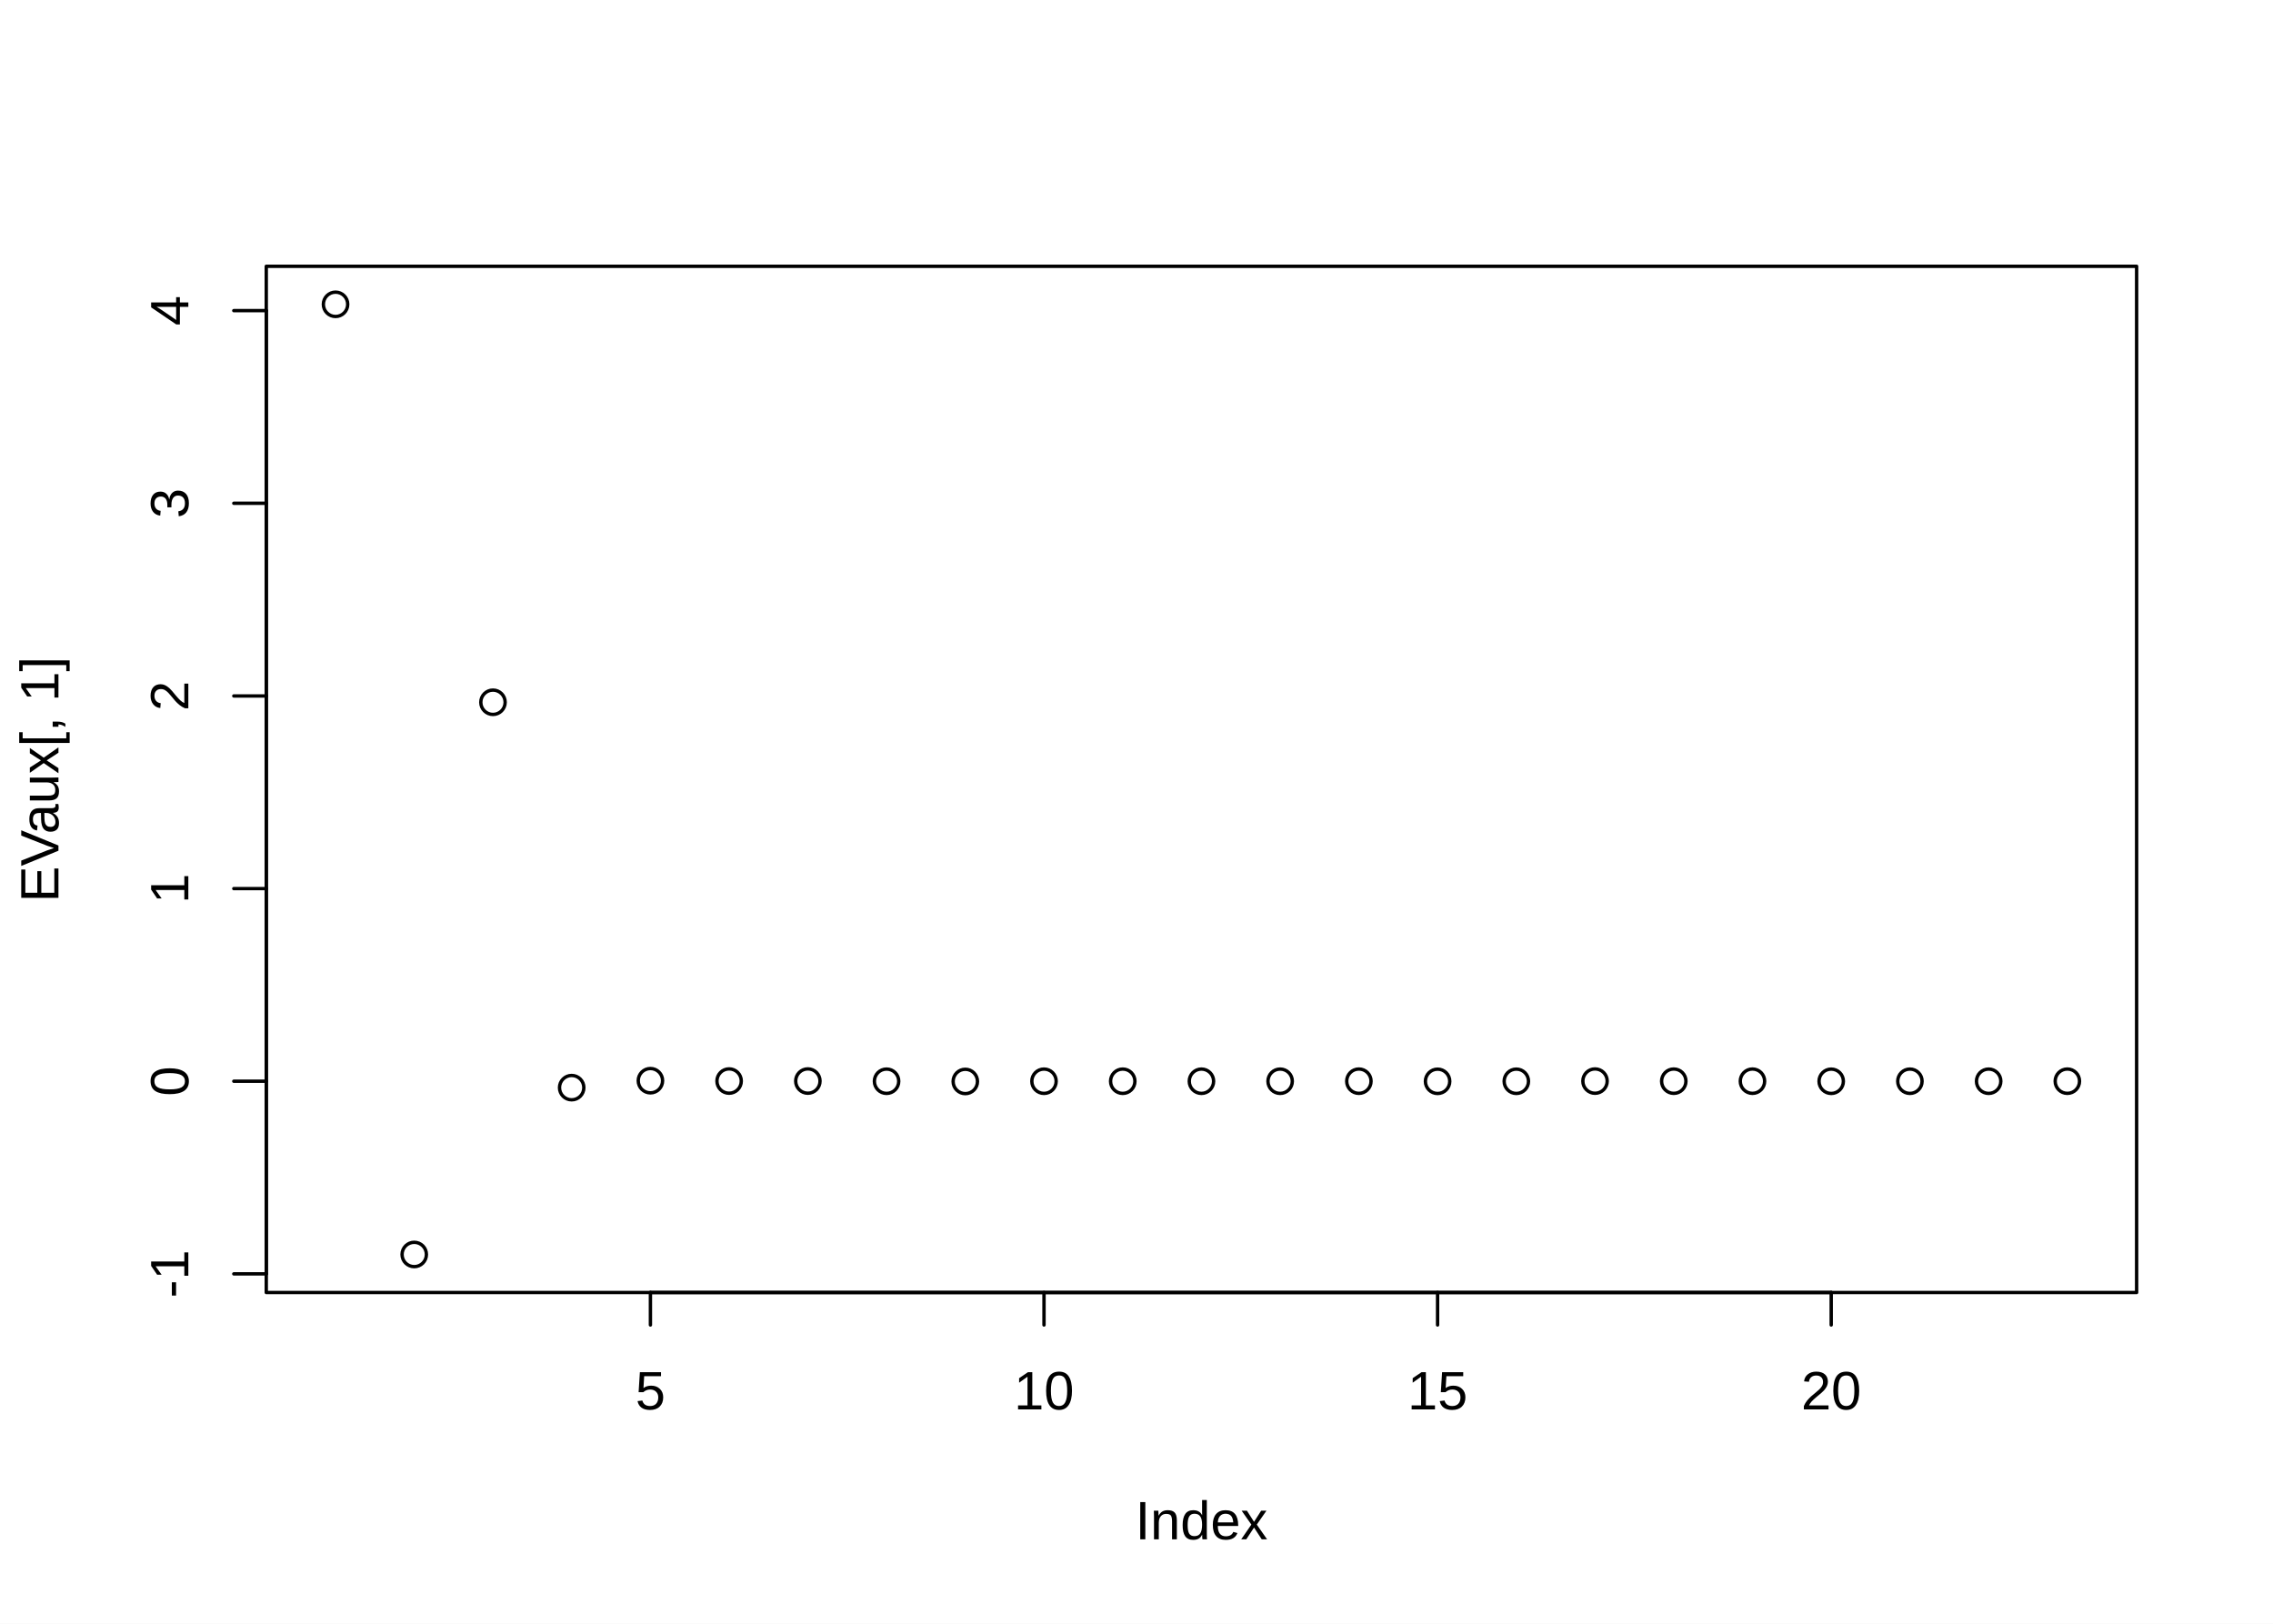
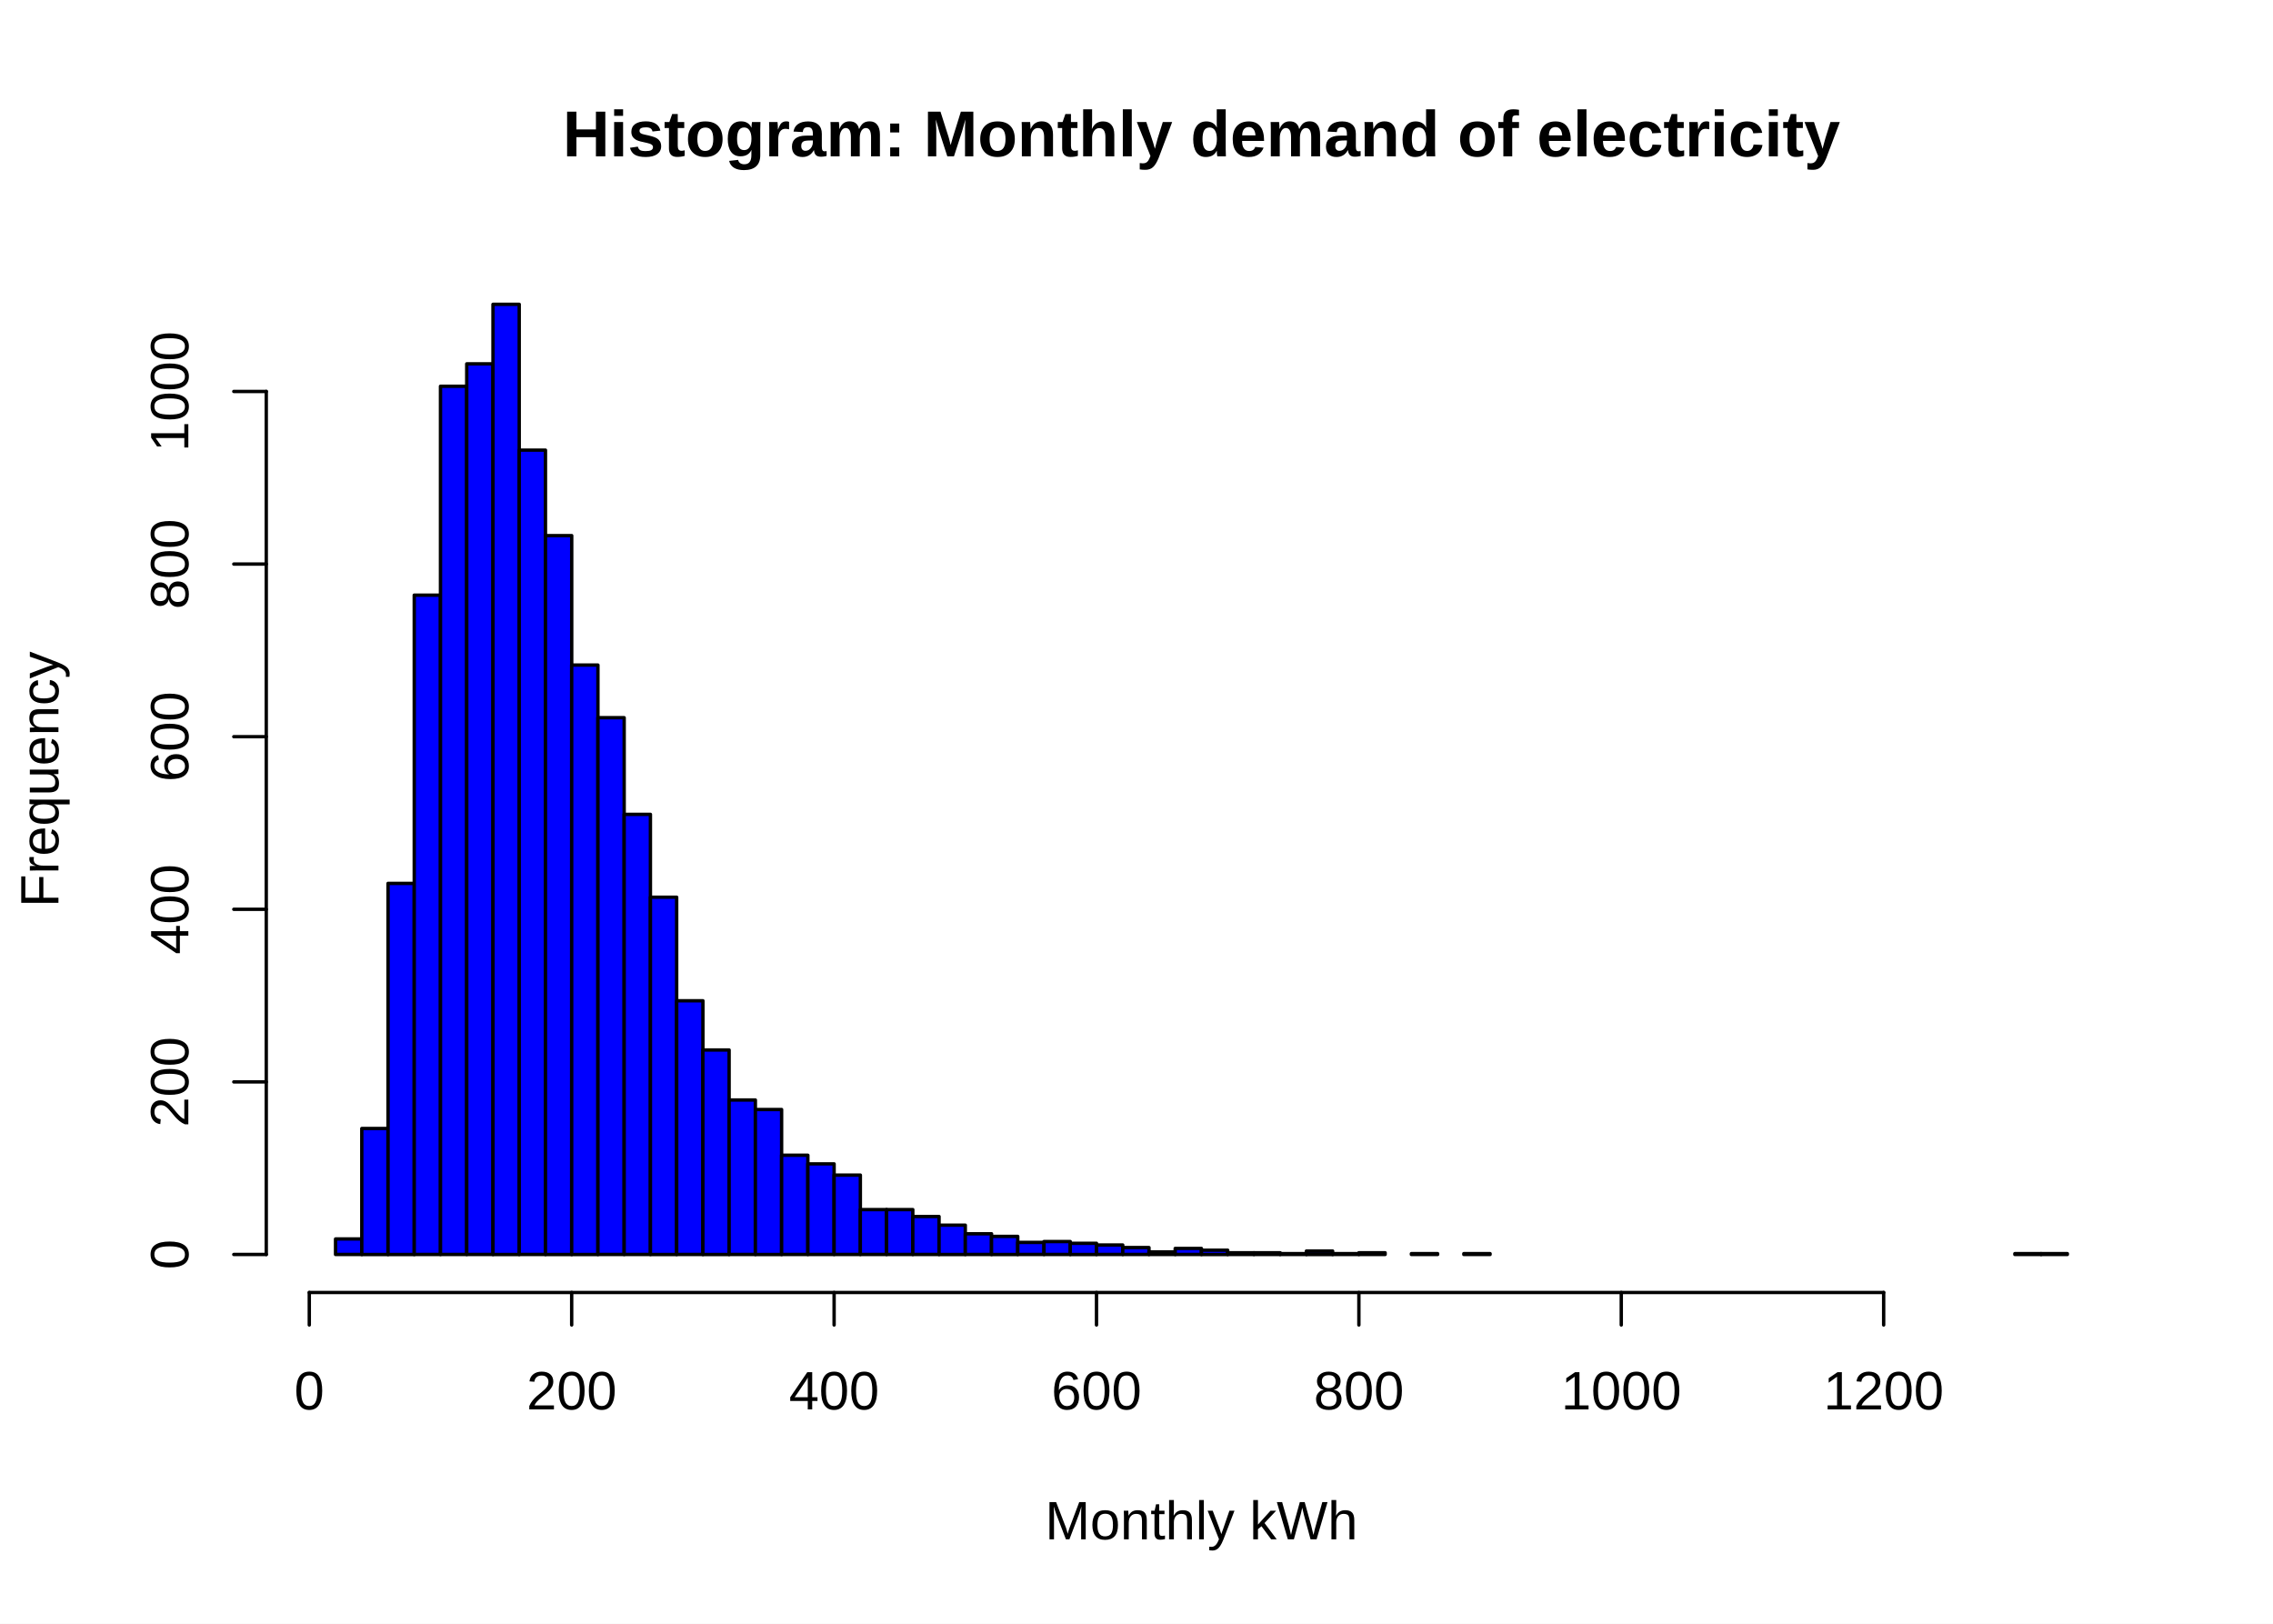
<svg xmlns="http://www.w3.org/2000/svg" class="svglite" width="504.00pt" height="360.00pt" viewBox="0 0 504.00 360.00">
  <defs>
    <style type="text/css">
    .svglite line, .svglite polyline, .svglite polygon, .svglite path, .svglite rect, .svglite circle {
      fill: none;
      stroke: #000000;
      stroke-linecap: round;
      stroke-linejoin: round;
      stroke-miterlimit: 10.00;
    }
    .svglite text {
      white-space: pre;
    }
  </style>
  </defs>
  <rect width="100%" height="100%" style="stroke: none; fill: #FFFFFF;" />
  <defs>
    <clipPath id="cpMC4wMHw1MDQuMDB8MC4wMHwzNjAuMDA=">
      <rect x="0.00" y="0.00" width="504.00" height="360.00" />
    </clipPath>
  </defs>
  <g clip-path="url(#cpMC4wMHw1MDQuMDB8MC4wMHwzNjAuMDA=)">
- </g>
+     <text x="266.40" y="34.67" text-anchor="middle" style="font-size: 14.40px; font-weight: bold; font-family: &quot;Arial&quot;;" textLength="283.10px" lengthAdjust="spacingAndGlyphs">Histogram: Monthly demand of electricity</text>
+     <text x="266.40" y="341.28" text-anchor="middle" style="font-size: 12.00px; font-family: &quot;Arial&quot;;" textLength="69.36px" lengthAdjust="spacingAndGlyphs">Monthly kWh</text>
+     <text transform="translate(12.96,172.80) rotate(-90)" text-anchor="middle" style="font-size: 12.00px; font-family: &quot;Arial&quot;;" textLength="56.71px" lengthAdjust="spacingAndGlyphs">Frequency</text>
+     <line x1="68.58" y1="286.56" x2="417.67" y2="286.56" style="stroke-width: 0.75;" />
+     <line x1="68.58" y1="286.56" x2="68.58" y2="293.76" style="stroke-width: 0.75;" />
+     <line x1="126.76" y1="286.56" x2="126.76" y2="293.76" style="stroke-width: 0.75;" />
+     <line x1="184.95" y1="286.56" x2="184.95" y2="293.76" style="stroke-width: 0.75;" />
+     <line x1="243.13" y1="286.56" x2="243.13" y2="293.76" style="stroke-width: 0.75;" />
+     <line x1="301.31" y1="286.56" x2="301.31" y2="293.76" style="stroke-width: 0.75;" />
+     <line x1="359.49" y1="286.56" x2="359.49" y2="293.76" style="stroke-width: 0.75;" />
+     <line x1="417.67" y1="286.56" x2="417.67" y2="293.76" style="stroke-width: 0.75;" />
+     <text x="68.58" y="312.48" text-anchor="middle" style="font-size: 12.00px; font-family: &quot;Arial&quot;;" textLength="6.67px" lengthAdjust="spacingAndGlyphs">0</text>
+     <text x="126.76" y="312.48" text-anchor="middle" style="font-size: 12.00px; font-family: &quot;Arial&quot;;" textLength="20.02px" lengthAdjust="spacingAndGlyphs">200</text>
+     <text x="184.95" y="312.48" text-anchor="middle" style="font-size: 12.00px; font-family: &quot;Arial&quot;;" textLength="20.02px" lengthAdjust="spacingAndGlyphs">400</text>
+     <text x="243.13" y="312.48" text-anchor="middle" style="font-size: 12.00px; font-family: &quot;Arial&quot;;" textLength="20.02px" lengthAdjust="spacingAndGlyphs">600</text>
+     <text x="301.31" y="312.48" text-anchor="middle" style="font-size: 12.00px; font-family: &quot;Arial&quot;;" textLength="20.02px" lengthAdjust="spacingAndGlyphs">800</text>
+     <text x="359.49" y="312.48" text-anchor="middle" style="font-size: 12.00px; font-family: &quot;Arial&quot;;" textLength="26.70px" lengthAdjust="spacingAndGlyphs">1000</text>
+     <text x="417.67" y="312.48" text-anchor="middle" style="font-size: 12.00px; font-family: &quot;Arial&quot;;" textLength="26.70px" lengthAdjust="spacingAndGlyphs">1200</text>
+     <line x1="59.04" y1="278.13" x2="59.04" y2="86.79" style="stroke-width: 0.75;" />
+     <line x1="59.04" y1="278.13" x2="51.84" y2="278.13" style="stroke-width: 0.75;" />
+     <line x1="59.04" y1="239.87" x2="51.84" y2="239.87" style="stroke-width: 0.75;" />
+     <line x1="59.04" y1="201.60" x2="51.84" y2="201.60" style="stroke-width: 0.75;" />
+     <line x1="59.04" y1="163.33" x2="51.84" y2="163.33" style="stroke-width: 0.75;" />
+     <line x1="59.04" y1="125.06" x2="51.84" y2="125.06" style="stroke-width: 0.75;" />
+     <line x1="59.04" y1="86.79" x2="51.84" y2="86.79" style="stroke-width: 0.75;" />
+     <text transform="translate(41.76,278.13) rotate(-90)" text-anchor="middle" style="font-size: 12.00px; font-family: &quot;Arial&quot;;" textLength="6.67px" lengthAdjust="spacingAndGlyphs">0</text>
+     <text transform="translate(41.76,239.87) rotate(-90)" text-anchor="middle" style="font-size: 12.00px; font-family: &quot;Arial&quot;;" textLength="20.02px" lengthAdjust="spacingAndGlyphs">200</text>
+     <text transform="translate(41.76,201.60) rotate(-90)" text-anchor="middle" style="font-size: 12.00px; font-family: &quot;Arial&quot;;" textLength="20.02px" lengthAdjust="spacingAndGlyphs">400</text>
+     <text transform="translate(41.76,163.33) rotate(-90)" text-anchor="middle" style="font-size: 12.00px; font-family: &quot;Arial&quot;;" textLength="20.02px" lengthAdjust="spacingAndGlyphs">600</text>
+     <text transform="translate(41.76,125.06) rotate(-90)" text-anchor="middle" style="font-size: 12.00px; font-family: &quot;Arial&quot;;" textLength="20.02px" lengthAdjust="spacingAndGlyphs">800</text>
+     <text transform="translate(41.76,86.79) rotate(-90)" text-anchor="middle" style="font-size: 12.00px; font-family: &quot;Arial&quot;;" textLength="26.70px" lengthAdjust="spacingAndGlyphs">1000</text>
+   </g>
  <defs>
    <clipPath id="cpNTkuMDR8NDczLjc2fDU5LjA0fDI4Ni41Ng==">
      <rect x="59.04" y="59.04" width="414.72" height="227.52" />
    </clipPath>
  </defs>
  <g clip-path="url(#cpNTkuMDR8NDczLjc2fDU5LjA0fDI4Ni41Ng==)">
-     <circle cx="74.40" cy="67.47" r="2.70" style="stroke-width: 0.75;" />
-     <circle cx="91.85" cy="278.13" r="2.70" style="stroke-width: 0.75;" />
-     <circle cx="109.31" cy="155.70" r="2.70" style="stroke-width: 0.75;" />
-     <circle cx="126.76" cy="241.14" r="2.70" style="stroke-width: 0.75;" />
-     <circle cx="144.22" cy="239.60" r="2.70" style="stroke-width: 0.75;" />
-     <circle cx="161.67" cy="239.68" r="2.70" style="stroke-width: 0.75;" />
-     <circle cx="179.13" cy="239.68" r="2.70" style="stroke-width: 0.75;" />
-     <circle cx="196.58" cy="239.72" r="2.70" style="stroke-width: 0.75;" />
-     <circle cx="214.04" cy="239.77" r="2.70" style="stroke-width: 0.75;" />
-     <circle cx="231.49" cy="239.72" r="2.70" style="stroke-width: 0.75;" />
-     <circle cx="248.95" cy="239.72" r="2.70" style="stroke-width: 0.75;" />
-     <circle cx="266.40" cy="239.72" r="2.70" style="stroke-width: 0.75;" />
-     <circle cx="283.85" cy="239.72" r="2.70" style="stroke-width: 0.75;" />
-     <circle cx="301.31" cy="239.71" r="2.70" style="stroke-width: 0.75;" />
-     <circle cx="318.76" cy="239.74" r="2.70" style="stroke-width: 0.75;" />
-     <circle cx="336.22" cy="239.73" r="2.70" style="stroke-width: 0.75;" />
-     <circle cx="353.67" cy="239.69" r="2.70" style="stroke-width: 0.75;" />
-     <circle cx="371.13" cy="239.71" r="2.70" style="stroke-width: 0.75;" />
-     <circle cx="388.58" cy="239.71" r="2.70" style="stroke-width: 0.75;" />
-     <circle cx="406.04" cy="239.73" r="2.70" style="stroke-width: 0.75;" />
-     <circle cx="423.49" cy="239.72" r="2.70" style="stroke-width: 0.75;" />
-     <circle cx="440.95" cy="239.72" r="2.70" style="stroke-width: 0.75;" />
-     <circle cx="458.40" cy="239.71" r="2.70" style="stroke-width: 0.75;" />
-   </g>
-   <g clip-path="url(#cpMC4wMHw1MDQuMDB8MC4wMHwzNjAuMDA=)">
-     <line x1="144.22" y1="286.56" x2="406.04" y2="286.56" style="stroke-width: 0.75;" />
-     <line x1="144.22" y1="286.56" x2="144.22" y2="293.76" style="stroke-width: 0.75;" />
-     <line x1="231.49" y1="286.56" x2="231.49" y2="293.76" style="stroke-width: 0.75;" />
-     <line x1="318.76" y1="286.56" x2="318.76" y2="293.76" style="stroke-width: 0.75;" />
-     <line x1="406.04" y1="286.56" x2="406.04" y2="293.76" style="stroke-width: 0.75;" />
-     <text x="144.22" y="312.48" text-anchor="middle" style="font-size: 12.00px; font-family: &quot;Arial&quot;;" textLength="6.67px" lengthAdjust="spacingAndGlyphs">5</text>
-     <text x="231.49" y="312.48" text-anchor="middle" style="font-size: 12.00px; font-family: &quot;Arial&quot;;" textLength="13.35px" lengthAdjust="spacingAndGlyphs">10</text>
-     <text x="318.76" y="312.48" text-anchor="middle" style="font-size: 12.00px; font-family: &quot;Arial&quot;;" textLength="13.35px" lengthAdjust="spacingAndGlyphs">15</text>
-     <text x="406.04" y="312.48" text-anchor="middle" style="font-size: 12.00px; font-family: &quot;Arial&quot;;" textLength="13.35px" lengthAdjust="spacingAndGlyphs">20</text>
-     <line x1="59.04" y1="282.43" x2="59.04" y2="68.87" style="stroke-width: 0.75;" />
-     <line x1="59.04" y1="282.43" x2="51.84" y2="282.43" style="stroke-width: 0.75;" />
-     <line x1="59.04" y1="239.72" x2="51.84" y2="239.72" style="stroke-width: 0.75;" />
-     <line x1="59.04" y1="197.01" x2="51.84" y2="197.01" style="stroke-width: 0.75;" />
-     <line x1="59.04" y1="154.30" x2="51.84" y2="154.30" style="stroke-width: 0.75;" />
-     <line x1="59.04" y1="111.58" x2="51.84" y2="111.58" style="stroke-width: 0.75;" />
-     <line x1="59.04" y1="68.87" x2="51.84" y2="68.87" style="stroke-width: 0.75;" />
-     <text transform="translate(41.76,282.43) rotate(-90)" text-anchor="middle" style="font-size: 12.00px; font-family: &quot;Arial&quot;;" textLength="10.67px" lengthAdjust="spacingAndGlyphs">-1</text>
-     <text transform="translate(41.76,239.72) rotate(-90)" text-anchor="middle" style="font-size: 12.00px; font-family: &quot;Arial&quot;;" textLength="6.67px" lengthAdjust="spacingAndGlyphs">0</text>
-     <text transform="translate(41.76,197.01) rotate(-90)" text-anchor="middle" style="font-size: 12.00px; font-family: &quot;Arial&quot;;" textLength="6.67px" lengthAdjust="spacingAndGlyphs">1</text>
-     <text transform="translate(41.76,154.30) rotate(-90)" text-anchor="middle" style="font-size: 12.00px; font-family: &quot;Arial&quot;;" textLength="6.67px" lengthAdjust="spacingAndGlyphs">2</text>
-     <text transform="translate(41.76,111.58) rotate(-90)" text-anchor="middle" style="font-size: 12.00px; font-family: &quot;Arial&quot;;" textLength="6.67px" lengthAdjust="spacingAndGlyphs">3</text>
-     <text transform="translate(41.76,68.87) rotate(-90)" text-anchor="middle" style="font-size: 12.00px; font-family: &quot;Arial&quot;;" textLength="6.67px" lengthAdjust="spacingAndGlyphs">4</text>
-     <polygon points="59.04,286.56 473.76,286.56 473.76,59.04 59.04,59.04 " style="stroke-width: 0.75;" />
-     <text x="266.40" y="341.28" text-anchor="middle" style="font-size: 12.00px; font-family: &quot;Arial&quot;;" textLength="29.36px" lengthAdjust="spacingAndGlyphs">Index</text>
-     <text transform="translate(12.96,172.80) rotate(-90)" text-anchor="middle" style="font-size: 12.00px; font-family: &quot;Arial&quot;;" textLength="54.48px" lengthAdjust="spacingAndGlyphs">EVaux[, 1]</text>
+     <rect x="74.40" y="274.69" width="5.82" height="3.44" style="stroke-width: 0.75; fill: #0000FF;" />
+     <rect x="80.22" y="250.20" width="5.82" height="27.94" style="stroke-width: 0.75; fill: #0000FF;" />
+     <rect x="86.04" y="195.86" width="5.82" height="82.28" style="stroke-width: 0.75; fill: #0000FF;" />
+     <rect x="91.85" y="131.95" width="5.82" height="146.18" style="stroke-width: 0.75; fill: #0000FF;" />
+     <rect x="97.67" y="85.64" width="5.82" height="192.49" style="stroke-width: 0.75; fill: #0000FF;" />
+     <rect x="103.49" y="80.67" width="5.82" height="197.46" style="stroke-width: 0.75; fill: #0000FF;" />
+     <rect x="109.31" y="67.47" width="5.82" height="210.67" style="stroke-width: 0.75; fill: #0000FF;" />
+     <rect x="115.13" y="99.80" width="5.82" height="178.33" style="stroke-width: 0.75; fill: #0000FF;" />
+     <rect x="120.95" y="118.75" width="5.82" height="159.39" style="stroke-width: 0.75; fill: #0000FF;" />
+     <rect x="126.76" y="147.45" width="5.82" height="130.69" style="stroke-width: 0.75; fill: #0000FF;" />
+     <rect x="132.58" y="159.12" width="5.82" height="119.01" style="stroke-width: 0.75; fill: #0000FF;" />
+     <rect x="138.40" y="180.55" width="5.82" height="97.58" style="stroke-width: 0.75; fill: #0000FF;" />
+     <rect x="144.22" y="198.92" width="5.82" height="79.22" style="stroke-width: 0.75; fill: #0000FF;" />
+     <rect x="150.04" y="221.88" width="5.82" height="56.25" style="stroke-width: 0.75; fill: #0000FF;" />
+     <rect x="155.85" y="232.79" width="5.82" height="45.35" style="stroke-width: 0.75; fill: #0000FF;" />
+     <rect x="161.67" y="243.88" width="5.82" height="34.25" style="stroke-width: 0.75; fill: #0000FF;" />
+     <rect x="167.49" y="245.99" width="5.82" height="32.15" style="stroke-width: 0.75; fill: #0000FF;" />
+     <rect x="173.31" y="256.13" width="5.82" height="22.00" style="stroke-width: 0.75; fill: #0000FF;" />
+     <rect x="179.13" y="258.04" width="5.82" height="20.09" style="stroke-width: 0.75; fill: #0000FF;" />
+     <rect x="184.95" y="260.53" width="5.82" height="17.60" style="stroke-width: 0.75; fill: #0000FF;" />
+     <rect x="190.76" y="268.18" width="5.82" height="9.95" style="stroke-width: 0.75; fill: #0000FF;" />
+     <rect x="196.58" y="268.18" width="5.82" height="9.95" style="stroke-width: 0.75; fill: #0000FF;" />
+     <rect x="202.40" y="269.71" width="5.82" height="8.42" style="stroke-width: 0.75; fill: #0000FF;" />
+     <rect x="208.22" y="271.63" width="5.82" height="6.51" style="stroke-width: 0.75; fill: #0000FF;" />
+     <rect x="214.04" y="273.54" width="5.82" height="4.59" style="stroke-width: 0.75; fill: #0000FF;" />
+     <rect x="219.85" y="274.12" width="5.82" height="4.02" style="stroke-width: 0.75; fill: #0000FF;" />
+     <rect x="225.67" y="275.45" width="5.82" height="2.68" style="stroke-width: 0.75; fill: #0000FF;" />
+     <rect x="231.49" y="275.26" width="5.82" height="2.87" style="stroke-width: 0.75; fill: #0000FF;" />
+     <rect x="237.31" y="275.65" width="5.82" height="2.49" style="stroke-width: 0.75; fill: #0000FF;" />
+     <rect x="243.13" y="276.03" width="5.82" height="2.10" style="stroke-width: 0.75; fill: #0000FF;" />
+     <rect x="248.95" y="276.60" width="5.82" height="1.53" style="stroke-width: 0.75; fill: #0000FF;" />
+     <rect x="254.76" y="277.56" width="5.82" height="0.57" style="stroke-width: 0.75; fill: #0000FF;" />
+     <rect x="260.58" y="276.79" width="5.82" height="1.34" style="stroke-width: 0.75; fill: #0000FF;" />
+     <rect x="266.40" y="277.18" width="5.82" height="0.96" style="stroke-width: 0.75; fill: #0000FF;" />
+     <rect x="272.22" y="277.75" width="5.82" height="0.38" style="stroke-width: 0.75; fill: #0000FF;" />
+     <rect x="278.04" y="277.75" width="5.82" height="0.38" style="stroke-width: 0.75; fill: #0000FF;" />
+     <rect x="283.85" y="277.94" width="5.82" height="0.19" style="stroke-width: 0.75; fill: #0000FF;" />
+     <rect x="289.67" y="277.37" width="5.82" height="0.77" style="stroke-width: 0.75; fill: #0000FF;" />
+     <rect x="295.49" y="277.94" width="5.82" height="0.19" style="stroke-width: 0.75; fill: #0000FF;" />
+     <rect x="301.31" y="277.75" width="5.82" height="0.38" style="stroke-width: 0.75; fill: #0000FF;" />
+     <rect x="307.13" y="278.13" width="5.82" height="0.00" style="stroke-width: 0.75; fill: #0000FF;" />
+     <rect x="312.95" y="277.94" width="5.82" height="0.19" style="stroke-width: 0.75; fill: #0000FF;" />
+     <rect x="318.76" y="278.13" width="5.82" height="0.00" style="stroke-width: 0.75; fill: #0000FF;" />
+     <rect x="324.58" y="277.94" width="5.82" height="0.19" style="stroke-width: 0.75; fill: #0000FF;" />
+     <rect x="330.40" y="278.13" width="5.82" height="0.00" style="stroke-width: 0.75; fill: #0000FF;" />
+     <rect x="336.22" y="278.13" width="5.82" height="0.00" style="stroke-width: 0.75; fill: #0000FF;" />
+     <rect x="342.04" y="278.13" width="5.82" height="0.00" style="stroke-width: 0.75; fill: #0000FF;" />
+     <rect x="347.85" y="278.13" width="5.82" height="0.00" style="stroke-width: 0.75; fill: #0000FF;" />
+     <rect x="353.67" y="278.13" width="5.82" height="0.00" style="stroke-width: 0.75; fill: #0000FF;" />
+     <rect x="359.49" y="278.13" width="5.82" height="0.00" style="stroke-width: 0.75; fill: #0000FF;" />
+     <rect x="365.31" y="278.13" width="5.82" height="0.00" style="stroke-width: 0.75; fill: #0000FF;" />
+     <rect x="371.13" y="278.13" width="5.82" height="0.00" style="stroke-width: 0.75; fill: #0000FF;" />
+     <rect x="376.95" y="278.13" width="5.82" height="0.00" style="stroke-width: 0.75; fill: #0000FF;" />
+     <rect x="382.76" y="278.13" width="5.82" height="0.00" style="stroke-width: 0.75; fill: #0000FF;" />
+     <rect x="388.58" y="278.13" width="5.82" height="0.00" style="stroke-width: 0.75; fill: #0000FF;" />
+     <rect x="394.40" y="278.13" width="5.82" height="0.00" style="stroke-width: 0.75; fill: #0000FF;" />
+     <rect x="400.22" y="278.13" width="5.82" height="0.00" style="stroke-width: 0.75; fill: #0000FF;" />
+     <rect x="406.04" y="278.13" width="5.82" height="0.00" style="stroke-width: 0.75; fill: #0000FF;" />
+     <rect x="411.85" y="278.13" width="5.82" height="0.00" style="stroke-width: 0.75; fill: #0000FF;" />
+     <rect x="417.67" y="278.13" width="5.82" height="0.00" style="stroke-width: 0.75; fill: #0000FF;" />
+     <rect x="423.49" y="278.13" width="5.82" height="0.00" style="stroke-width: 0.75; fill: #0000FF;" />
+     <rect x="429.31" y="278.13" width="5.82" height="0.00" style="stroke-width: 0.75; fill: #0000FF;" />
+     <rect x="435.13" y="278.13" width="5.82" height="0.00" style="stroke-width: 0.75; fill: #0000FF;" />
+     <rect x="440.95" y="278.13" width="5.82" height="0.00" style="stroke-width: 0.75; fill: #0000FF;" />
+     <rect x="446.76" y="277.94" width="5.82" height="0.19" style="stroke-width: 0.75; fill: #0000FF;" />
+     <rect x="452.58" y="277.94" width="5.82" height="0.19" style="stroke-width: 0.75; fill: #0000FF;" />
  </g>
</svg>
